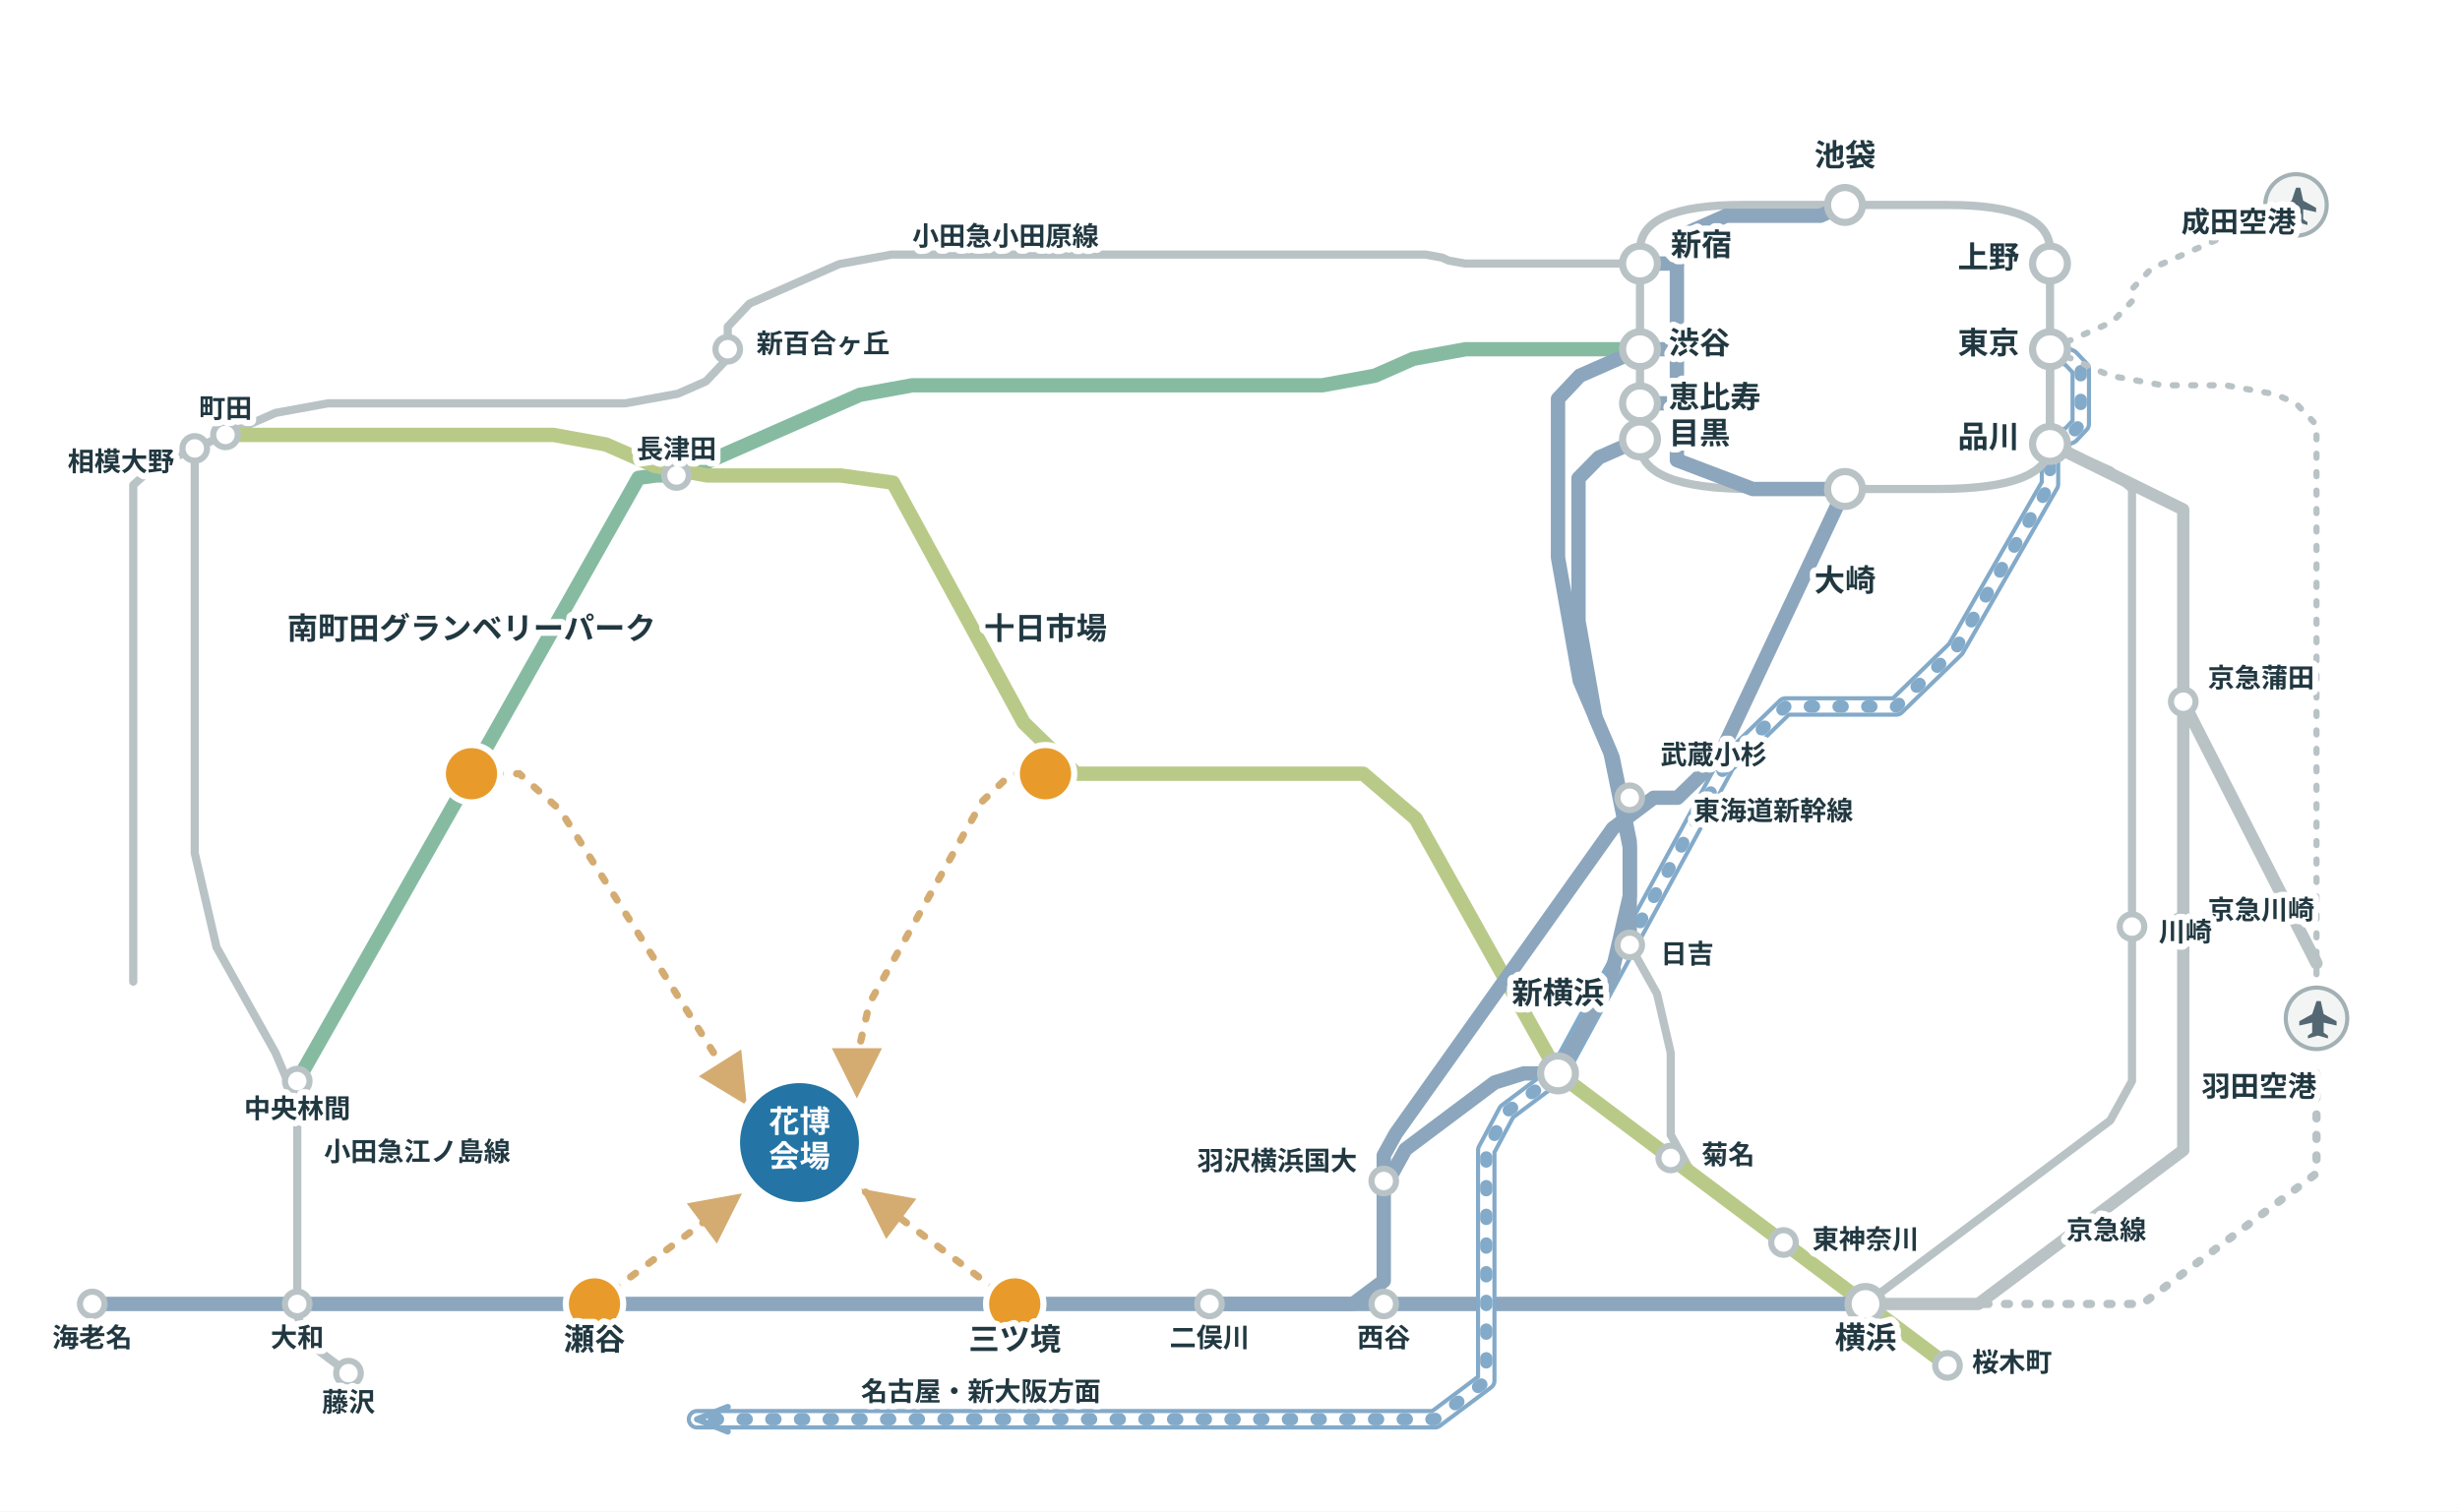
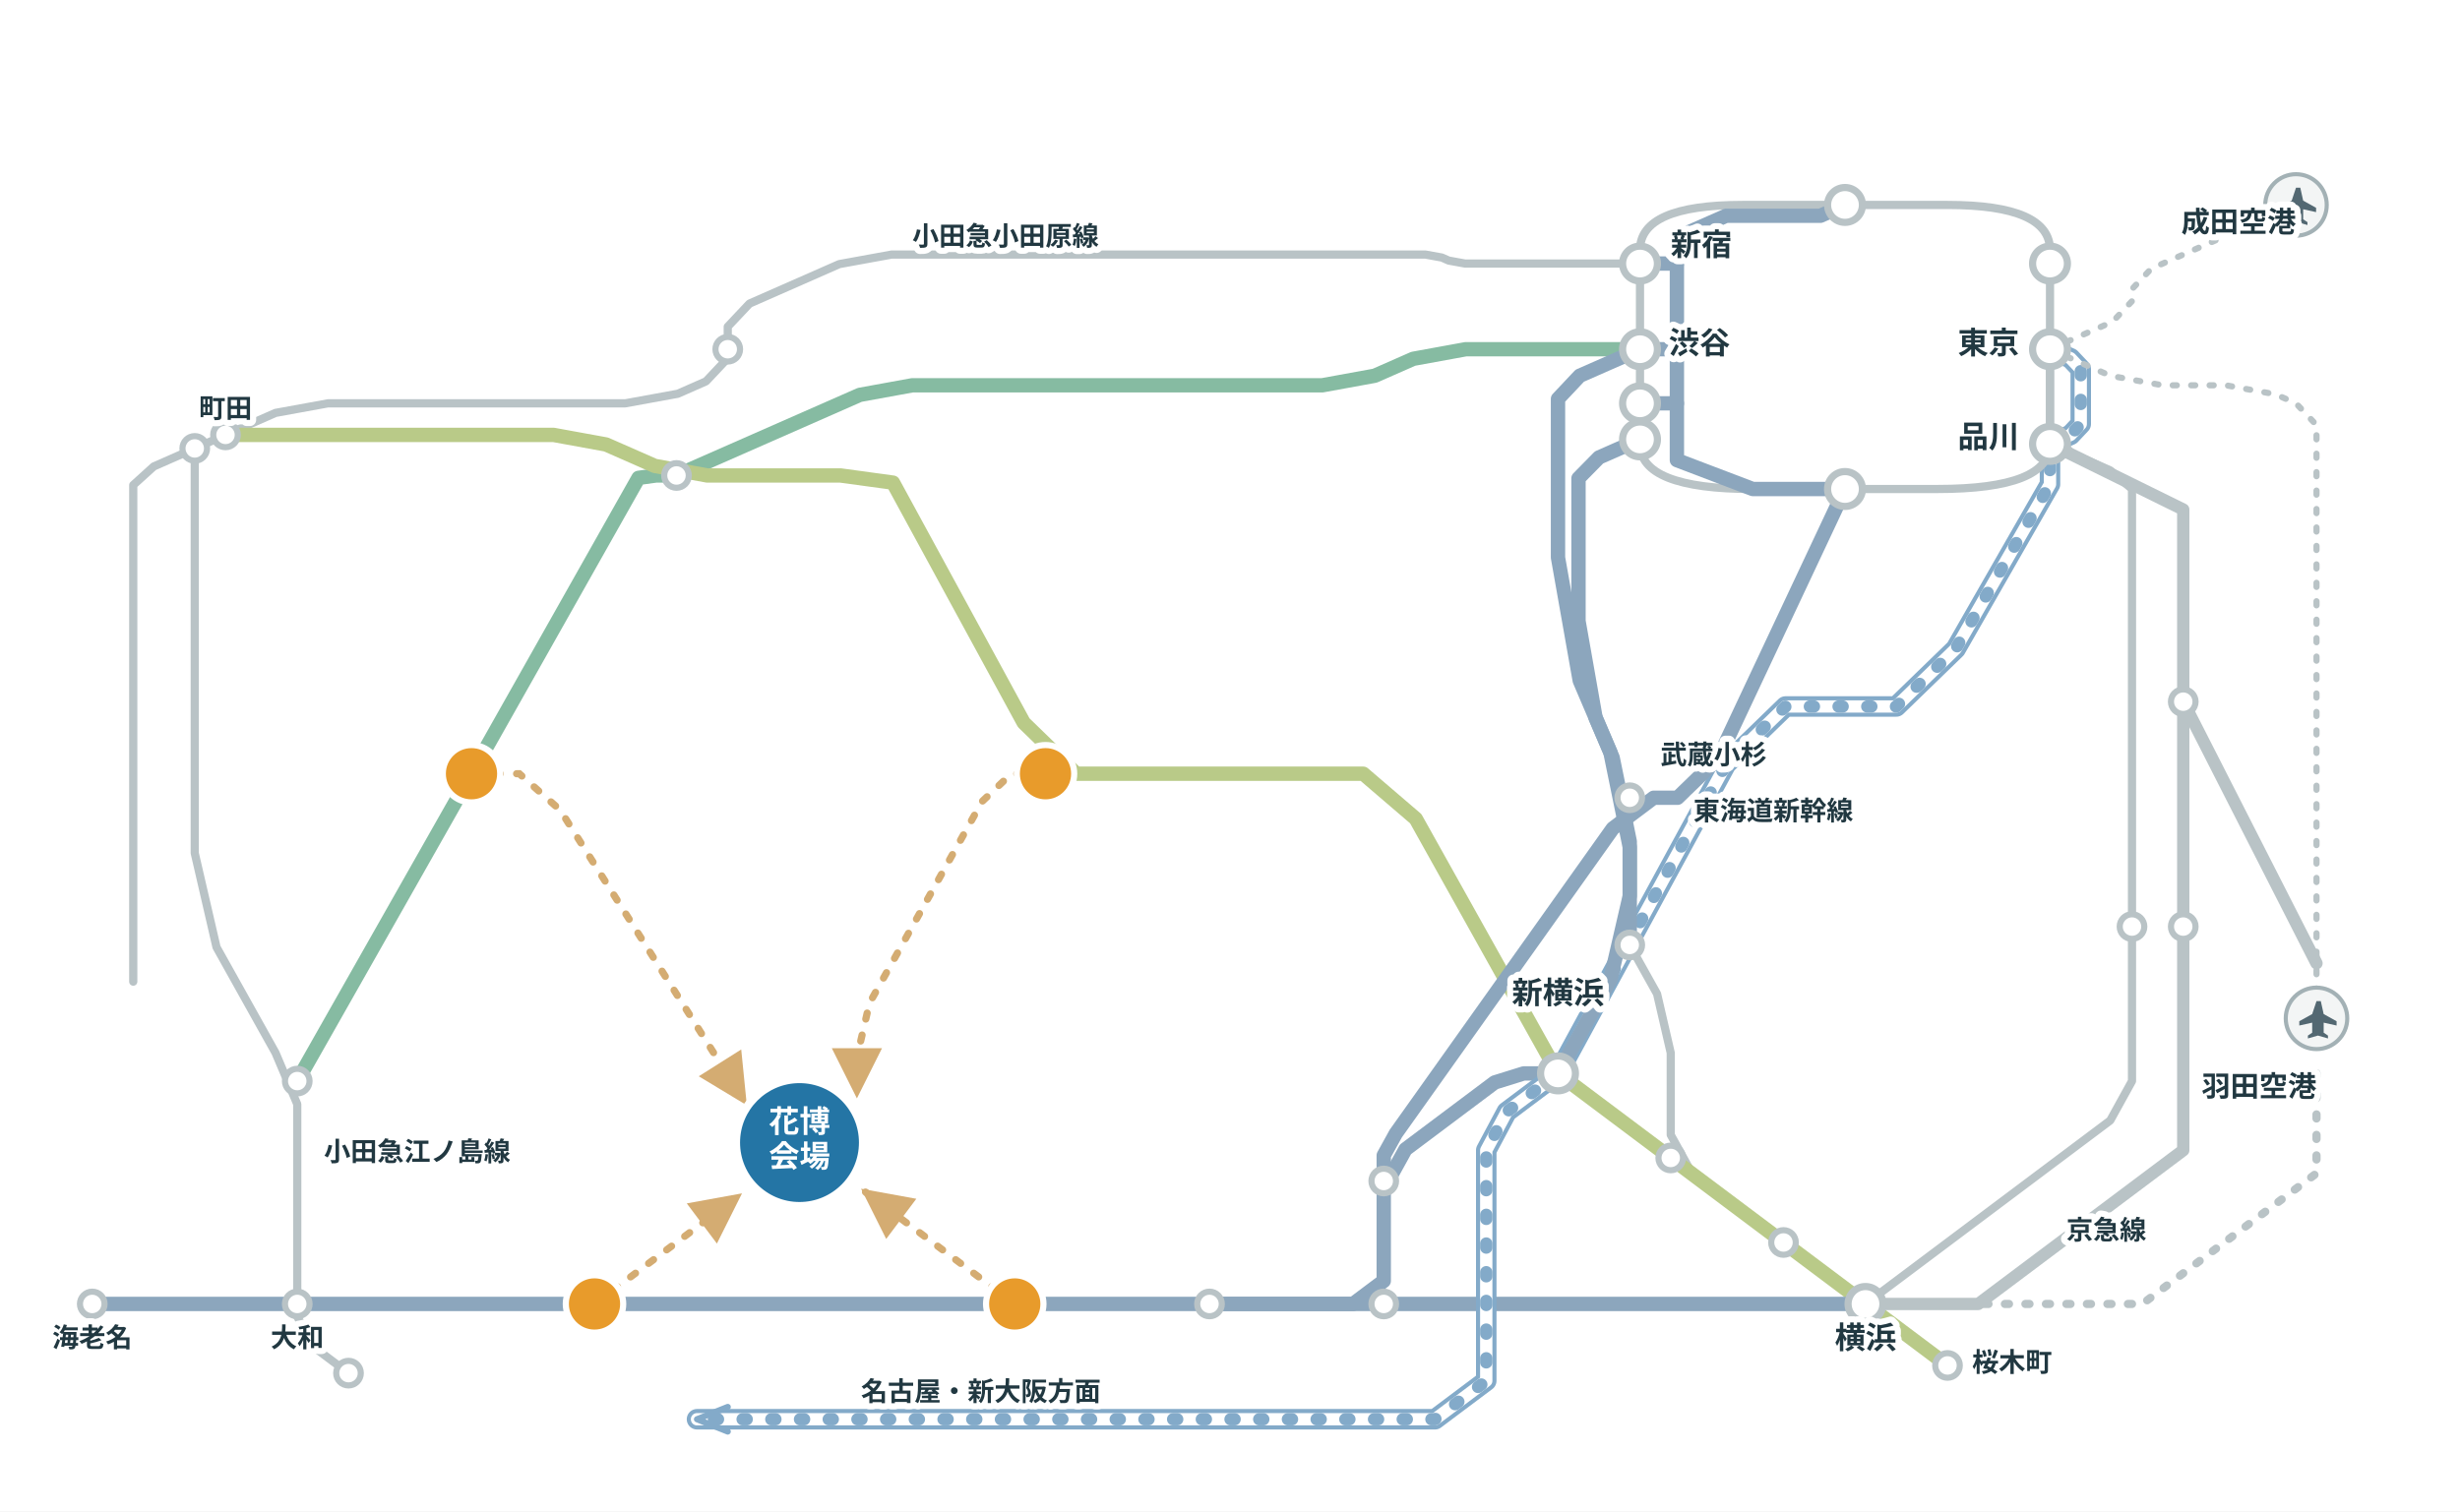
<svg xmlns="http://www.w3.org/2000/svg" id="diagram" viewBox="0 0 1200 737.5" role="img" aria-labelledby="map-title map-desc">
  <style>  .rail { fill: none; stroke-linejoin: round; stroke-linecap: round; }
  .label { font-size: 15px; font-weight: 700; fill: #213841; paint-order: stroke; stroke: #fff; stroke-width: 6px; stroke-linejoin: round; }
  .label.small { font-size: 13px; }
  .label.airport { font-size: 14px; }
  .legend-title { font-size: 16px; font-weight: 700; fill: #243a43; }
  .legend-label { font-size: 13px; fill: #3c5056; }
  .footnote { font-size: 12px; fill: #52676e; }
  .destination { font-size: 15px; font-weight: 700; fill: #fff; text-anchor: middle; }
</style>
  <defs>
    <marker id="arrow" viewBox="0 0 10 10" refX="9" refY="5" markerWidth="7" markerHeight="7" orient="auto-start-reverse">
      <path d="M0 0 L10 5 L0 10 Z" fill="#d4ac72" />
    </marker>
    <g id="plane" fill="#536872">
      <path d="M0 -12 L3 -12 L5 -3 L14 2 L14 5 L5 3 L5 10 L8 12 L8 14 L1 12 L-6 14 L-6 12 L-3 10 L-3 3 L-12 5 L-12 2 L-3 -3 Z" />
    </g>
  </defs>
  <rect width="1200" height="737.5" fill="#fff" />
  <g id="routes">
    <path d="M 795 461.07 L 808.33 484.95 L 815.00 513.77 L 815.00 553.75 L 825.61 572.96 L 910 636.25" stroke="#b9c3c6" stroke-width="4" class="rail" />
    <path d="M 95 218.8 L 110 212.2 L 134.39 201.47 L 160.00 196.8 L 305.00 196.8 L 330.61 192.13 L 344.39 186.07 L 355.00 174.8 L 355.00 159.4 L 365.61 148.13 L 409.39 128.87 L 435.00 124.2 L 695.29 124.2 L 703.33 125.66 L 706.67 127.14 L 714.71 128.6 L 800 128.6" stroke="#b9c3c6" stroke-width="4" class="rail" />
    <path d="M 95 218.8 L 75.00 227.6 L 65.00 236.67 L 65 478.98" stroke="#b9c3c6" stroke-width="4" class="rail" />
    <path d="M 95 218.8 L 95.00 416.29 L 105.61 462.16 L 134.39 513.7 L 145.00 538.75 L 145.00 642.41 L 153.33 657.5 L 170 670" stroke="#b9c3c6" stroke-width="4" class="rail" />
    <path d="M 1000 170.4 L 1000.00 210 L 1010.61 221.27 L 1029.39 229.53 L 1040.00 238.6 L 1040.00 527.5 L 1029.39 546.71 L 910 636.25" stroke="#b9c3c6" stroke-width="4" class="rail" />
    <path d="M 760 523.75 L 842 372.84 L 871 344.72 L 925 344.72 L 954 316.59 L 1000 236.29 L 1000 216.6" stroke="#83aac9" stroke-width="10" class="rail" />
    <path d="M 760 523.75 L 842 372.84 L 871 344.72 L 925 344.72 L 954 316.59 L 1000 236.29 L 1000 216.6" stroke="#fff" stroke-width="6" class="rail" />
    <path d="M 760 523.75 L 842 372.84 L 871 344.72 L 925 344.72 L 954 316.59 L 1000 236.29 L 1000 216.6" stroke="#83aac9" stroke-width="6" stroke-dasharray="2 12" class="rail" />
    <path d="M 1000 216.6 L 1010.00 212.2 L 1015.00 206.89 L 1015.00 180.11 L 1010.00 174.8 L 1000 170.4" stroke="#83aac9" stroke-width="10" class="rail" />
    <path d="M 1000 216.6 L 1010.00 212.2 L 1015.00 206.89 L 1015.00 180.11 L 1010.00 174.8 L 1000 170.4" stroke="#fff" stroke-width="6" class="rail" />
    <path d="M 1000 216.6 L 1010.00 212.2 L 1015.00 206.89 L 1015.00 180.11 L 1010.00 174.8 L 1000 170.4" stroke="#83aac9" stroke-width="6" stroke-dasharray="2 12" class="rail" />
    <path d="M 1000 170.4 L 1030.57 156.95 L 1040.00 146.94 L 1040.00 141.06 L 1049.43 131.05 L 1120 100" stroke="#b9c3c6" stroke-width="3" class="rail" stroke-dasharray="2 7" />
    <path d="M 1000 170.4 L 1029.39 183.33 L 1055.00 188 L 1085.86 188 L 1110.00 192.4 L 1120.00 196.8 L 1130.00 207.42 L 1130 496.89" stroke="#b9c3c6" stroke-width="3" class="rail" stroke-dasharray="2 7" />
    <path d="M 850 100 H 950 Q 1000 100 1000 122 V 216.6 Q 1000 238.6 945 238.6 H 855 Q 800 238.6 800 216.6 V 122 Q 800 100 850 100 Z" stroke="#b9c3c6" stroke-width="4" class="rail" />
    <path d="M 800 170.4 L 715.00 170.4 L 689.39 175.07 L 670.61 183.33 L 645.00 188 L 445.00 188 L 419.39 192.67 L 333.54 230.44 L 325.00 232 L 320.00 232 L 311.46 233.17 L 230 377.53 L 145 527.5" stroke="#86bba2" stroke-width="7" class="rail" />
    <path d="M 110 212.2 L 270.00 212.2 L 295.61 216.87 L 319.39 227.33 L 345.00 232 L 410.00 232 L 435.61 235.5 L 499.39 352.65 L 525.00 377.53 L 665.00 377.53 L 690.61 399.48 L 760 523.75 L 815 565 L 870 606.25 L 910 636.25 L 950 666.25" stroke="#b9ca88" stroke-width="7" class="rail" />
    <path d="M 45 636.25 L 145 636.25 L 290 636.25 L 495 636.25 L 590 636.25 L 675 636.25 L 910 636.25" stroke="#8ca6bd" stroke-width="7" class="rail" />
    <path d="M 590 636.25 L 660.00 636.25 L 675.00 625 L 675.00 580 L 685.61 560.79 L 729.11 528.17 L 743.33 523.75 L 760 523.75" stroke="#8ca6bd" stroke-width="7" class="rail" />
    <path d="M 760 523.75 L 785.57 477.95 L 795.00 437.19 L 795.00 413.31 L 785.57 367.15 L 770.61 332.09 L 760.00 272.05 L 760.00 194.6 L 770.61 183.33 L 800 170.4" stroke="#8ca6bd" stroke-width="7" class="rail" />
    <path d="M 795 461.07 L 795.00 410.54 L 786.67 369.71 L 778.33 350.19 L 770.00 303.02 L 770.00 233.37 L 780.00 223.2 L 800 214.4" stroke="#8ca6bd" stroke-width="7" class="rail" />
    <path d="M 675 576.25 L 675.00 563.75 L 680.89 553.08 L 786.75 404.21 L 806.67 389.25 L 818.33 389.25 L 838.25 369.91 L 900 238.6" stroke="#8ca6bd" stroke-width="7" class="rail" />
    <path d="M 900 238.6 H 855 L 818 224.52 V 115.84 L 842 105.28 H 888 L 900 100" stroke="#8ca6bd" stroke-width="7" class="rail" />
    <path d="M 818 196.8 L 800 196.8" stroke="#8ca6bd" stroke-width="7" class="rail" />
    <path d="M 818 170.4 L 800 170.4" stroke="#8ca6bd" stroke-width="7" class="rail" />
    <path d="M 818 128.6 L 800 128.6" stroke="#8ca6bd" stroke-width="7" class="rail" />
    <path d="M 1000 216.6 L 1065 248.61 L 1065 342.37 L 1065 452.11 L 1065 561.25 L 965 636.25 L 910 636.25 M 1065 342.37 L 1130 470.02" stroke="#b9c3c6" stroke-width="6" class="rail" />
    <path d="M 1130 523.75 L 1130 572.5 L 1045 636.25 L 910 636.25" stroke="#b9c3c6" stroke-width="4" stroke-dasharray="2 8" class="rail" />
  </g>
  <g id="shinkansen-west">
    <path d="M 760 523.75 L 735 542.5 L 725 561.25 L 725 673.75 L 700 692.5 L 340 692.5" stroke="#83aac9" stroke-width="10" class="rail" />
    <path d="M 760 523.75 L 735 542.5 L 725 561.25 L 725 673.75 L 700 692.5 L 340 692.5" stroke="#fff" stroke-width="6" class="rail" />
    <path d="M 760 523.75 L 735 542.5 L 725 561.25 L 725 673.75 L 700 692.5 L 340 692.5" stroke="#83aac9" stroke-width="6" stroke-dasharray="2 12" class="rail" />
    <path d="M 340 692.5 L 355 686.5 M 340 692.5 L 355 698.5" fill="none" stroke="#83aac9" stroke-width="3" stroke-linecap="round" />
  </g>
  <g id="shuttles">
    <path d="M 230 377.53 L 253.33 377.53 L 273.25 395.25 L 363 537.25" fill="none" stroke="#d4ac72" stroke-width="3.5" stroke-dasharray="3 8" stroke-linecap="round" marker-end="url(#arrow)" />
    <path d="M 510 377.53 L 493.33 377.53 L 479.11 391.03 L 424.13 489.48 L 418.00 515.99 L 418 533.5" fill="none" stroke="#d4ac72" stroke-width="3.5" stroke-dasharray="3 8" stroke-linecap="round" marker-end="url(#arrow)" />
    <path d="M 290 636.25 L 360 583.75" fill="none" stroke="#d4ac72" stroke-width="3.5" stroke-dasharray="3 8" stroke-linecap="round" marker-end="url(#arrow)" />
    <path d="M 495 636.25 L 422 581.5" fill="none" stroke="#d4ac72" stroke-width="3.5" stroke-dasharray="3 8" stroke-linecap="round" marker-end="url(#arrow)" />
  </g>
  <g id="stations">
    <circle cx="1065" cy="342.37" r="6" fill="#fff" stroke="#b9c3c6" stroke-width="3" />
    <circle cx="1065" cy="452.11" r="6" fill="#fff" stroke="#b9c3c6" stroke-width="3" />
    <circle cx="900" cy="100" r="8.5" fill="#fff" stroke="#b9c3c6" stroke-width="3.5" />
    <circle cx="800" cy="128.6" r="8.5" fill="#fff" stroke="#b9c3c6" stroke-width="3.5" />
    <circle cx="800" cy="170.4" r="8.5" fill="#fff" stroke="#b9c3c6" stroke-width="3.5" />
    <circle cx="800" cy="196.8" r="8.5" fill="#fff" stroke="#b9c3c6" stroke-width="3.5" />
    <circle cx="800" cy="214.4" r="8.5" fill="#fff" stroke="#b9c3c6" stroke-width="3.5" />
    <circle cx="900" cy="238.6" r="8.5" fill="#fff" stroke="#b9c3c6" stroke-width="3.5" />
    <circle cx="1000" cy="216.6" r="8.5" fill="#fff" stroke="#b9c3c6" stroke-width="3.5" />
    <circle cx="1000" cy="170.4" r="8.5" fill="#fff" stroke="#b9c3c6" stroke-width="3.5" />
    <circle cx="1000" cy="128.6" r="8.5" fill="#fff" stroke="#b9c3c6" stroke-width="3.5" />
    <circle cx="760" cy="523.75" r="8.5" fill="#fff" stroke="#b9c3c6" stroke-width="3.5" />
    <circle cx="910" cy="636.25" r="8.5" fill="#fff" stroke="#b9c3c6" stroke-width="3.5" />
    <circle cx="110" cy="212.2" r="6" fill="#fff" stroke="#b9c3c6" stroke-width="3" />
    <circle cx="330" cy="232" r="6" fill="#fff" stroke="#b9c3c6" stroke-width="3" />
    <circle cx="145" cy="527.5" r="6" fill="#fff" stroke="#b9c3c6" stroke-width="3" />
    <circle cx="45" cy="636.25" r="6" fill="#fff" stroke="#b9c3c6" stroke-width="3" />
    <circle cx="145" cy="636.25" r="6" fill="#fff" stroke="#b9c3c6" stroke-width="3" />
    <circle cx="590" cy="636.25" r="6" fill="#fff" stroke="#b9c3c6" stroke-width="3" />
    <circle cx="675" cy="636.25" r="6" fill="#fff" stroke="#b9c3c6" stroke-width="3" />
    <circle cx="675" cy="576.25" r="6" fill="#fff" stroke="#b9c3c6" stroke-width="3" />
    <circle cx="815" cy="565" r="6" fill="#fff" stroke="#b9c3c6" stroke-width="3" />
    <circle cx="870" cy="606.25" r="6" fill="#fff" stroke="#b9c3c6" stroke-width="3" />
    <circle cx="950" cy="666.25" r="6" fill="#fff" stroke="#b9c3c6" stroke-width="3" />
    <circle cx="795" cy="389.25" r="6" fill="#fff" stroke="#b9c3c6" stroke-width="3" />
    <circle cx="795" cy="461.07" r="6" fill="#fff" stroke="#b9c3c6" stroke-width="3" />
    <circle cx="1040" cy="452.11" r="6" fill="#fff" stroke="#b9c3c6" stroke-width="3" />
    <circle cx="95" cy="218.8" r="6" fill="#fff" stroke="#b9c3c6" stroke-width="3" />
    <circle cx="355" cy="170.4" r="6" fill="#fff" stroke="#b9c3c6" stroke-width="3" />
    <circle cx="170" cy="670" r="6" fill="#fff" stroke="#b9c3c6" stroke-width="3" />
    <circle cx="230" cy="377.53" r="14" fill="#e89b2b" stroke="#fff" stroke-width="3" />
    <circle cx="510" cy="377.53" r="14" fill="#e89b2b" stroke="#fff" stroke-width="3" />
    <circle cx="290" cy="636.25" r="14" fill="#e89b2b" stroke="#fff" stroke-width="3" />
    <circle cx="495" cy="636.25" r="14" fill="#e89b2b" stroke="#fff" stroke-width="3" />
    <circle cx="390" cy="557.5" r="31" fill="#2475a5" stroke="#fff" stroke-width="4" />
    <circle cx="1120" cy="100" r="15" fill="#f3f5f5" stroke="#a3b1b5" stroke-width="2" />
    <use href="#plane" transform="translate(1120,100) scale(.7)" />
    <circle cx="1130" cy="496.89" r="15" fill="#f3f5f5" stroke="#a3b1b5" stroke-width="2" />
    <use href="#plane" transform="translate(1130,496.89) scale(.7)" />
  </g>
  <g id="labels">
-     <text x="1077" y="335.35" class="label small">京急蒲田</text>
-     <text x="1077" y="448.53" class="label small">京急川崎</text>
    <text x="1008" y="604.75" class="label small" fill="#b9c3c6">京急線</text>
    <text x="826" y="400.17" class="label small">東海道新幹線</text>
    <text x="420" y="683.5" class="label small">名古屋・新大阪方面</text>
-     <text x="900" y="81" text-anchor="middle" class="label">池袋</text>
    <text x="815" y="124.64" text-anchor="start" class="label">新宿</text>
    <text x="814" y="172.6" text-anchor="start" class="label">渋谷</text>
-     <text x="814" y="199" text-anchor="start" class="label">恵比寿</text>
-     <text x="814" y="216.6" text-anchor="start" class="label">目黒</text>
-     <text x="900" y="288.47" text-anchor="middle" class="label">大崎</text>
    <text x="985" y="218.36" text-anchor="end" class="label">品川</text>
    <text x="985" y="172.6" text-anchor="end" class="label">東京</text>
-     <text x="985" y="130.8" text-anchor="end" class="label">上野</text>
    <text x="760" y="489.72" text-anchor="middle" class="label">新横浜</text>
    <text x="910" y="658" text-anchor="middle" class="label">横浜</text>
    <text x="110" y="203.84" text-anchor="middle" class="label small">町田</text>
-     <text x="330" y="223.64" text-anchor="middle" class="label small">長津田</text>
-     <text x="145" y="545.5" text-anchor="middle" class="label small">中央林間</text>
    <text x="45" y="657.25" text-anchor="middle" class="label small">海老名</text>
    <text x="145" y="657.25" text-anchor="middle" class="label small">大和</text>
-     <text x="590" y="657.25" text-anchor="middle" class="label small">二俣川</text>
-     <text x="675" y="657.25" text-anchor="middle" class="label small">西谷</text>
-     <text x="662" y="571" text-anchor="end" class="label small">羽沢横浜国大</text>
-     <text x="830" y="568" text-anchor="start" class="label small">菊名</text>
-     <text x="884" y="609.25" text-anchor="start" class="label small">東神奈川</text>
    <text x="962" y="669.25" text-anchor="start" class="label small">桜木町</text>
    <text x="810" y="372.84" text-anchor="start" class="label small">武蔵小杉</text>
-     <text x="810" y="470.02" text-anchor="start" class="label small">日吉</text>
-     <text x="1053" y="459.28" text-anchor="start" class="label small">川崎</text>
-     <text x="85" y="229.8" text-anchor="end" class="label small">相模大野</text>
-     <text x="369" y="172.16" text-anchor="start" class="label small">新百合ヶ丘</text>
-     <text x="170" y="688.75" text-anchor="middle" class="label small">藤沢</text>
-     <text x="230" y="311.91" text-anchor="middle" class="label">南町田グランベリーパーク</text>
-     <text x="510" y="311.91" text-anchor="middle" class="label">十日市場</text>
-     <text x="290" y="658.75" text-anchor="middle" class="label">瀬谷</text>
-     <text x="495" y="658.75" text-anchor="middle" class="label">三ツ境</text>
    <text x="445" y="119.8" class="label small">小田急小田原線</text>
    <text x="158" y="566.5" class="label small">小田急江ノ島線</text>
    <text x="390" y="552.5" class="destination">花博</text>
    <text x="390" y="569.5" class="destination">会場</text>
    <text x="1120" y="113.2" text-anchor="end" class="label airport">成田空港</text>
    <text x="1130" y="535" text-anchor="end" class="label airport">羽田空港</text>
  </g>
</svg>
